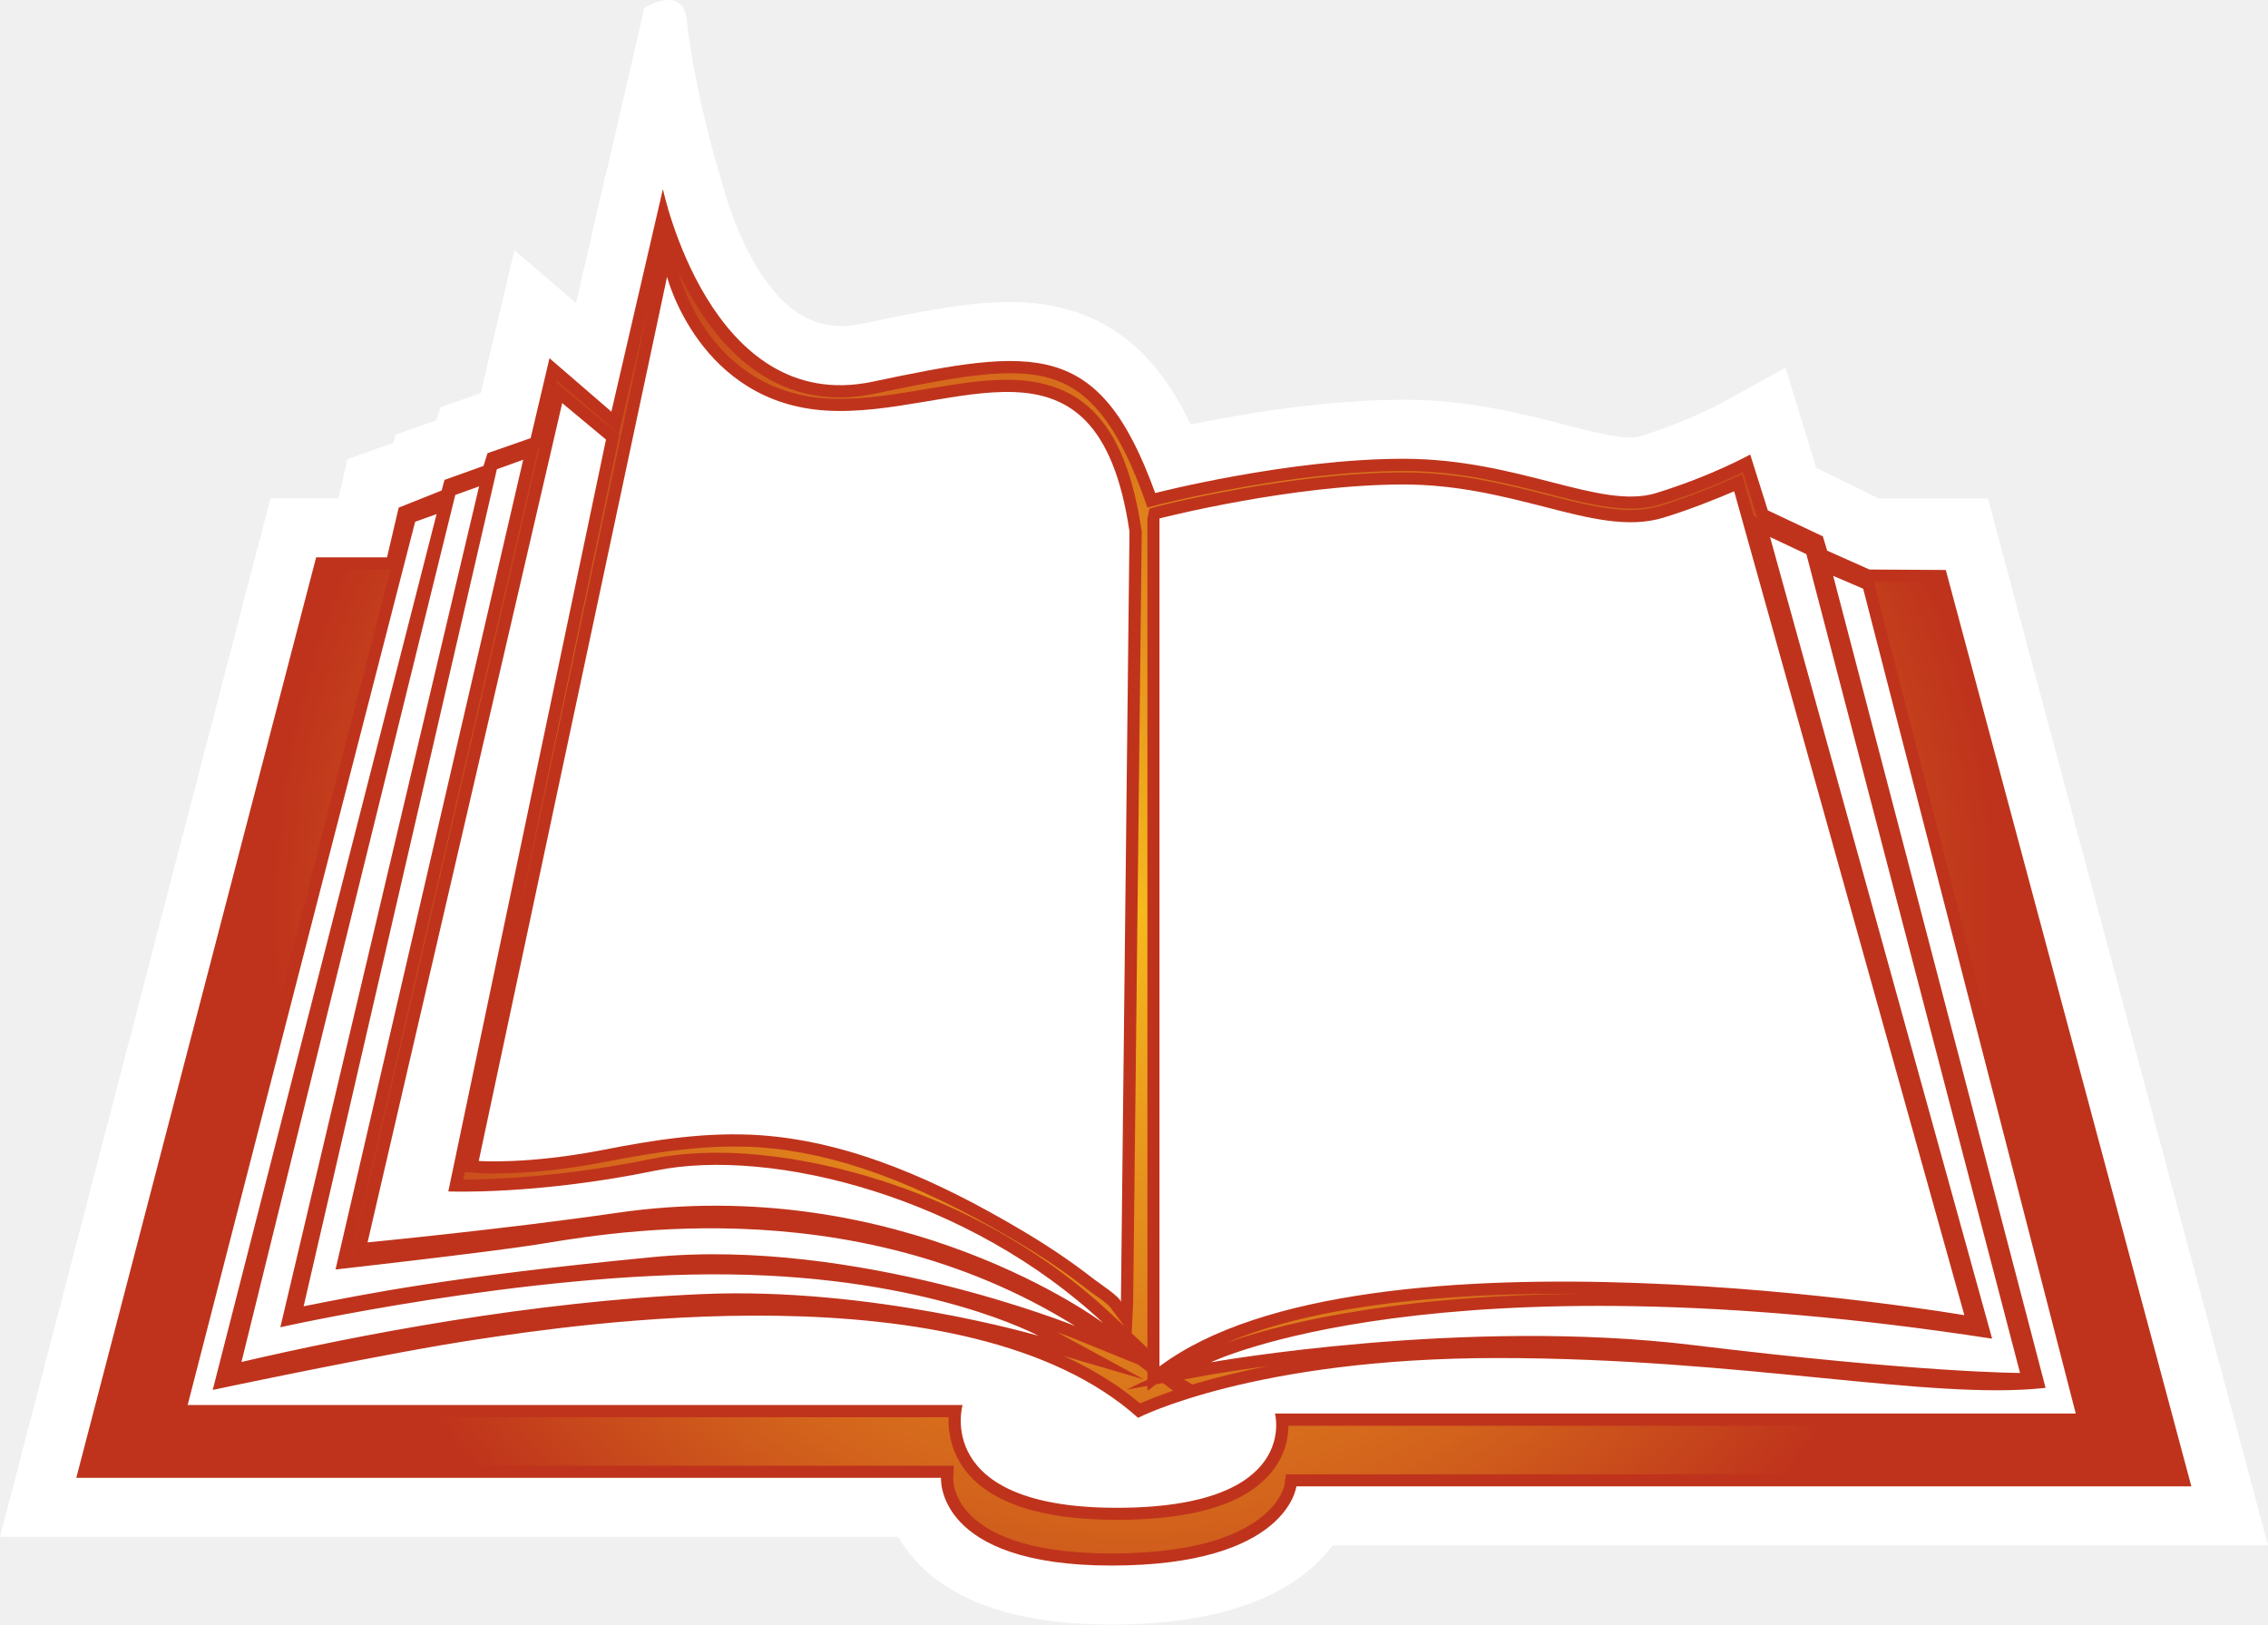
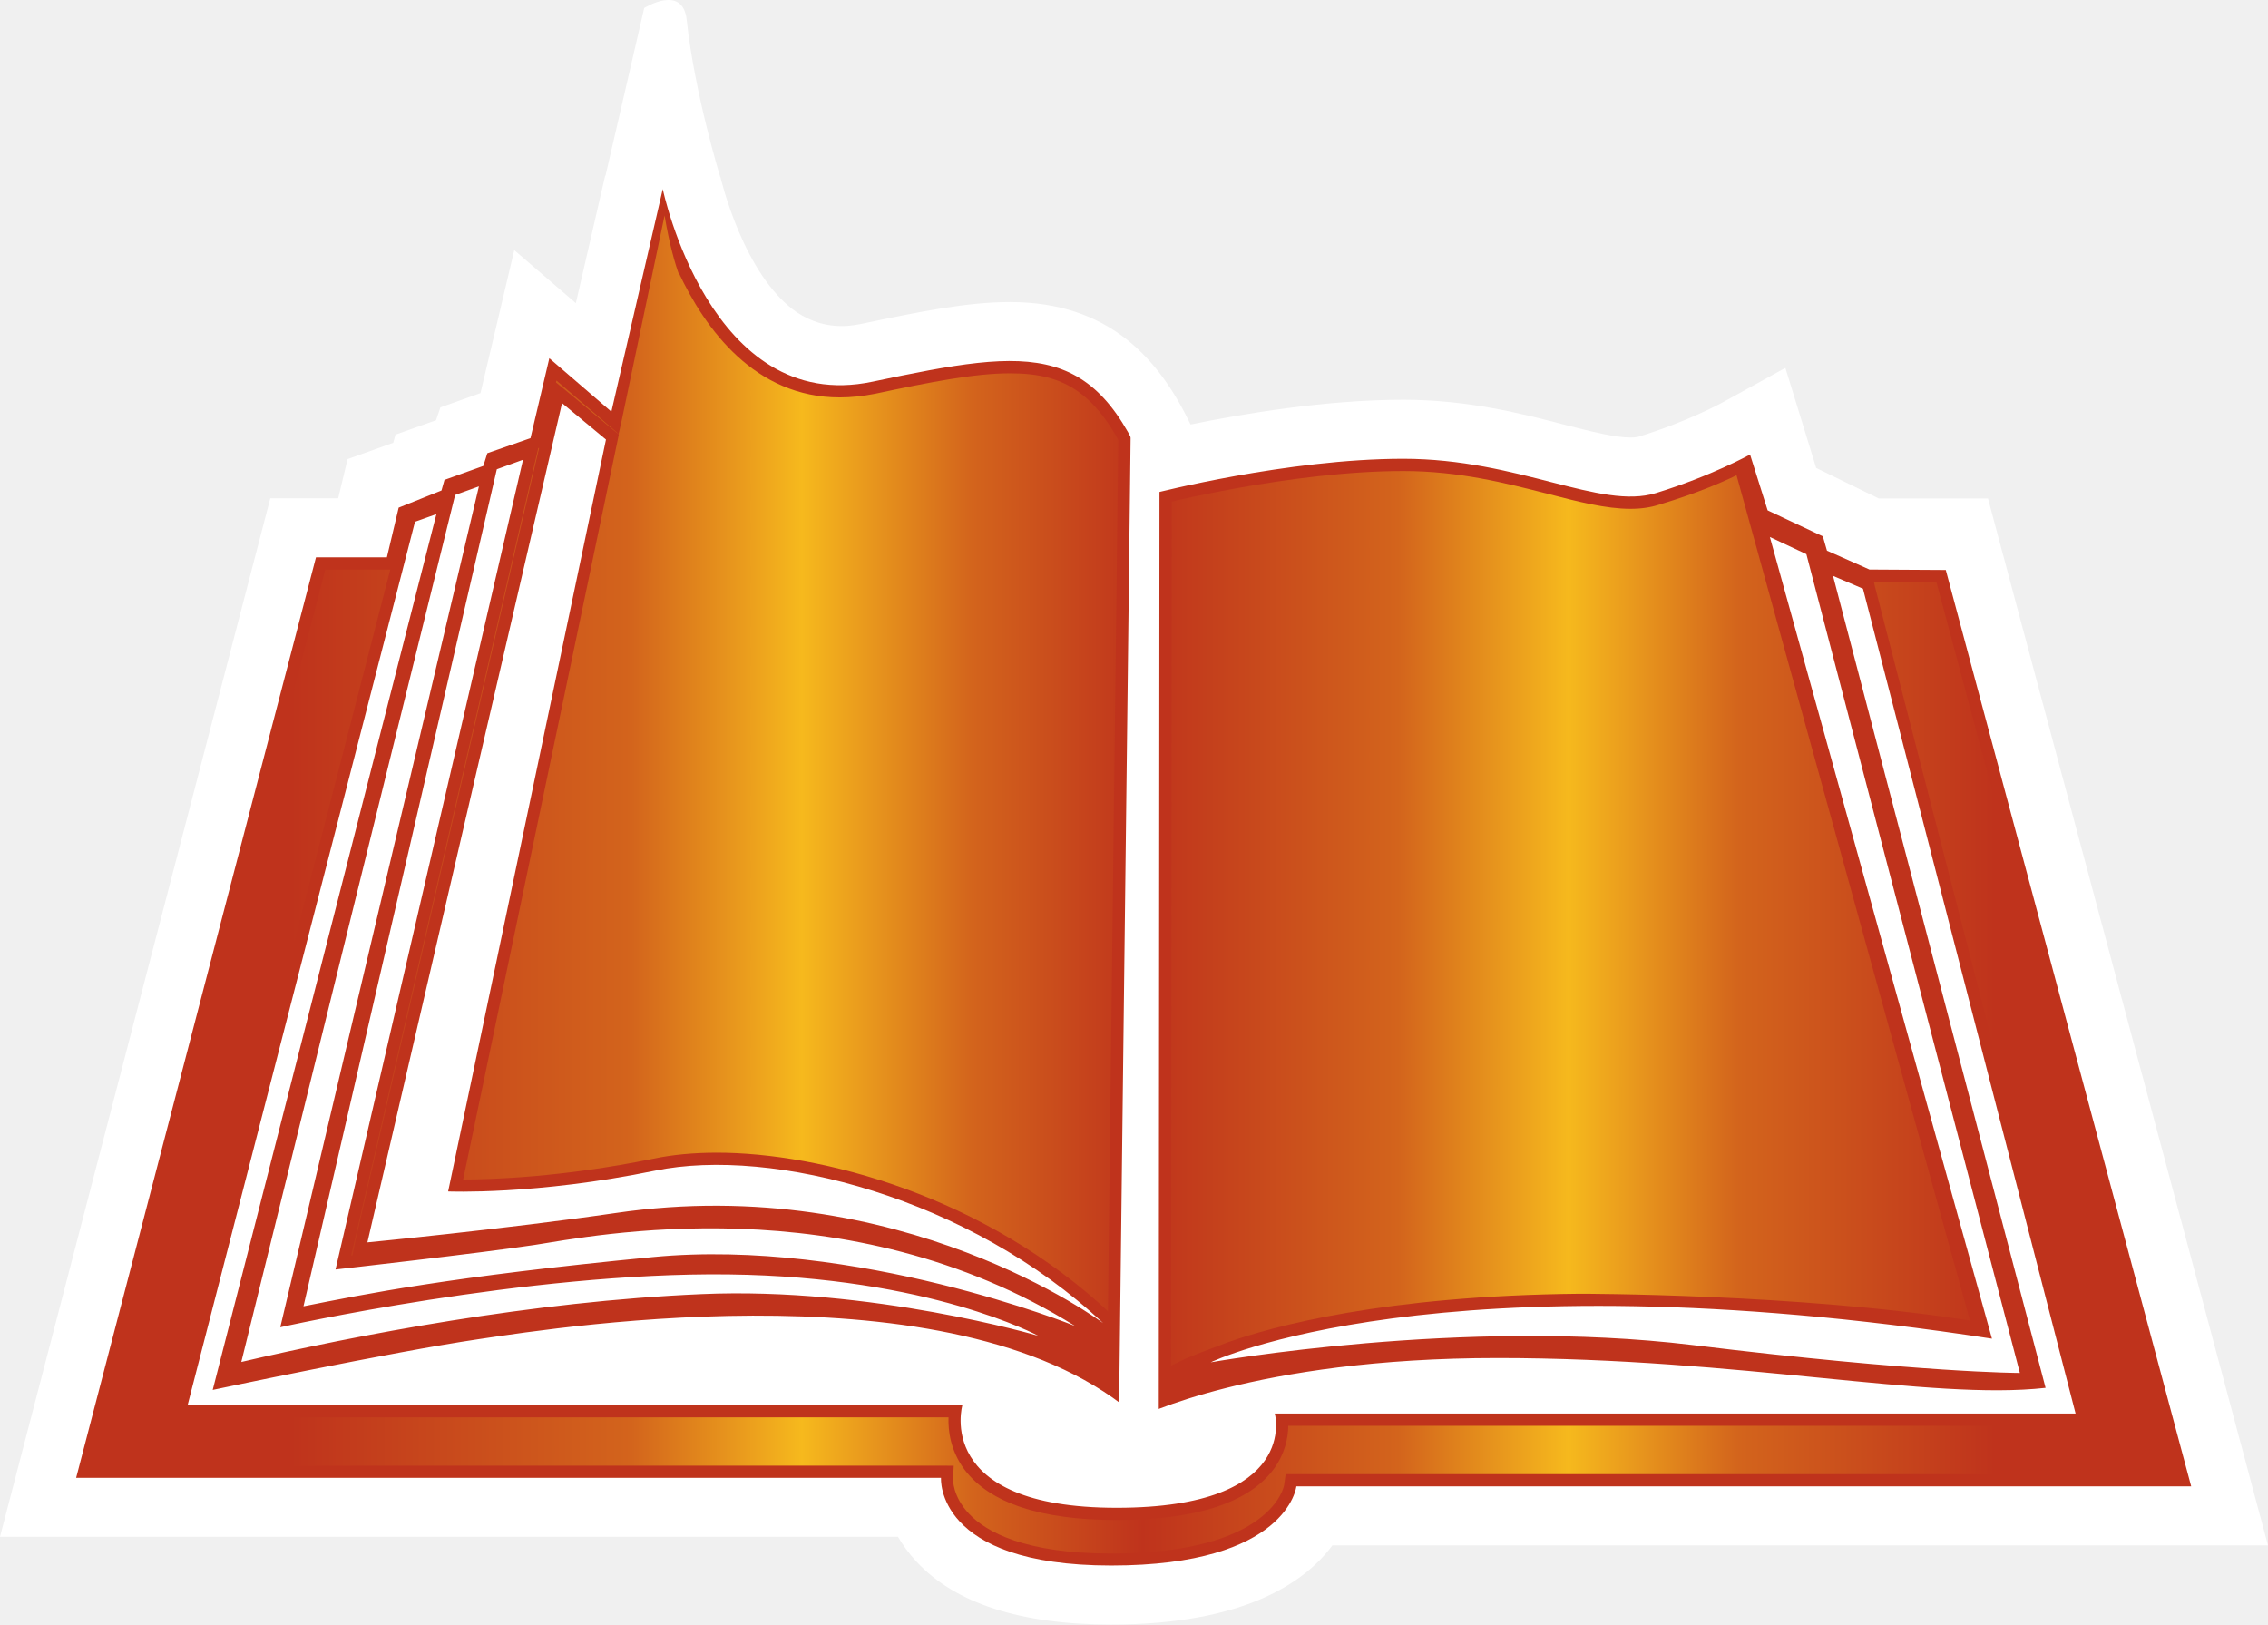
<svg xmlns="http://www.w3.org/2000/svg" xmlns:xlink="http://www.w3.org/1999/xlink" version="1.1" width="600" height="429.723">
-   <radialGradient cx="0" cy="0" r="1" fx="0" fy="0" id="radialGradient486" gradientUnits="userSpaceOnUse" gradientTransform="matrix(21.29597,0,0,-21.29597,747.9902,369.627)" spreadMethod="pad">
-     <stop style="stop-color:#f6b91d" offset="0" />
-     <stop style="stop-color:#d3641c" offset="0.7" />
-     <stop style="stop-color:#bf331c" offset="1" />
-   </radialGradient>
-   <radialGradient cx="0" cy="0" r="1" fx="0" fy="0" id="radialGradient2995" xlink:href="#radialGradient486" gradientUnits="userSpaceOnUse" gradientTransform="matrix(21.29597,0,0,-21.29597,747.9902,369.627)" spreadMethod="pad" />
-   <path d="m 525.924,131.85 -28.868,0 c -0.462,-0.215 -16.577,-8.058 -16.577,-8.058 l -8.101,-26.44 -0.172,0.086 -0.043,-0.043 -16.695,9.186 c -0.043,0.043 -9.11,4.996 -21.949,8.939 -0.333,0.086 -0.967,0.215 -2.138,0.215 -4.115,0 -10.249,-1.558 -17.34,-3.363 -11.453,-2.976 -25.72,-6.629 -42.759,-6.629 -20.563,0 -42.641,3.739 -56.274,6.543 -8.401,-17.501 -21.659,-32.391 -47.808,-32.391 -11.162,0 -23.453,2.428 -39.568,5.834 -1.096,0.205 -2.224,0.376 -3.277,0.462 -5.243,0.376 -9.734,-1.053 -13.601,-3.61 -14.138,-9.82 -20.058,-35.464 -20.144,-35.797 l -0.043,0 c -0.077,-0.172 -6.79,-22.121 -8.896,-41.513 -0.999,-9.605 -11.205,-3.148 -11.205,-3.148 -4.523,19.607 -10.196,44.242 -10.281,44.36 l -0.043,0 -7.757,33.702 -16.287,-14.02 -8.939,37.817 -10.658,3.782 -1.096,3.395 -10.743,3.814 -0.58,2.149 c -6.715,2.385 -12.129,4.319 -12.129,4.319 0,0 -2.267,9.486 -2.439,10.367 l -17.963,0 L 0,406.518 l 237.613,0 c 1.268,2.181 2.858,4.405 4.878,6.586 10.239,11.044 27.611,16.62 51.493,16.62 35.292,0 51.321,-11.205 58.541,-20.939 l 247.475,0 -74.076,-276.934 z" style="fill:#ffffff" />
-   <path d="m 337.291,373.911 c 0,0 6.833,24.925 -41.889,24.925 -48.722,0 -40.75,-27.192 -40.75,-27.192 l -205.006,0 60.185,-233.627 5.662,-2.02 -59.218,231.661 c 0,0 47.046,-9.991 70.423,-13.429 23.378,-3.481 129.05,-19.94 174.377,20.81 0,0 30.587,-15.814 95.133,-15.814 64.547,0 114.407,11.291 144.951,7.886 l -56.188,-214.783 7.929,3.395 56.242,218.189 -211.85,0 z m -216.846,-242.985 6.296,-2.267 -52.578,222.422 c 0,0 65.342,-14.643 118.64,-13.977 53.288,0.634 81.919,16.244 81.919,16.244 0,0 -44.242,-13.01 -89.063,-11.034 -44.897,1.923 -91.233,10.819 -121.777,17.952 L 120.445,130.926 z m 11.001,-6.801 6.962,-2.514 -49.645,214.192 c 0,0 38.397,-4.319 52.664,-6.5 14.944,-2.267 82.553,-16.244 142.985,21.444 0,0 -57.832,-23.421 -111.753,-18.221 -53.975,5.211 -76.053,9.787 -92.329,13.01 L 131.446,124.126 z m 17.286,-17.501 11.581,9.648 -41.717,198.883 c 0,0 23.088,1.01 54.77,-5.501 31.016,-6.371 83.262,7.22 118.511,40.331 0,0 -53.588,-40.202 -128.964,-29.125 -29.201,4.244 -65.675,7.768 -65.675,7.768 0,-0.086 51.493,-222.003 51.493,-222.003 m 27.74,-33.401 c 0,0 8.52,33.401 42.179,35.378 33.734,2.009 71.637,-25.731 80.157,32.015 0,0 -2.267,203.792 -2.267,203.835 0,-1.3 -6.092,-5.254 -6.973,-5.963 -6.328,-4.953 -13.086,-9.443 -20.058,-13.515 -20.692,-12.205 -43.941,-22.948 -68.232,-24.678 -14.106,-0.999 -28.083,1.182 -41.932,3.911 -19.929,3.857 -32.692,2.89 -32.692,2.89 L 176.472,73.223 z M 306.736,137.136 c 0.333,-0.086 0.548,-0.129 0.548,-0.129 0.333,-0.086 34.701,-8.853 63.999,-8.853 14.224,0 26.44,3.148 37.183,5.877 12,3.105 22.325,5.748 31.639,2.89 6.543,-2.009 13.182,-4.609 18.672,-6.962 l 60.894,217.931 c 0,0 -158.541,-27.192 -212.935,13.558 l 0,-224.312 z m 171.143,9.443 56.521,216.588 c 0,0 -26.053,0 -86.657,-7.391 -60.604,-7.338 -127.407,4.577 -127.407,4.577 0,0 59.422,-28.911 206.682,-6.253 l -58.756,-212.054 9.615,4.534 z m 36.882,4.19 -20.187,-0.118 -11.205,-4.996 -1.128,-3.782 -14.568,-6.876 -4.652,-14.772 c 0,0 -10.153,5.662 -24.893,10.196 -14.729,4.534 -36.259,-9.067 -66.846,-9.067 -30.597,0 -65.675,9.067 -65.675,9.067 -14.74,-40.793 -31.693,-38.526 -74.753,-29.459 -43.006,9.057 -55.479,-50.956 -55.479,-50.956 l -13.633,58.885 -16.373,-14.138 -4.985,21.143 -11.42,3.986 -1.053,3.363 -10.314,3.696 -0.762,2.804 -11.367,4.534 -3.073,13.139 -18.758,0 -63.451,243.489 228.76,0 c 0,0 -1.676,23.206 45.069,23.206 46.67,0 48.936,-20.939 48.936,-20.939 l 236.775,0 -64.966,-242.404 z" style="fill:#bf331c" />
-   <g transform="matrix(10.74345,0,0,-10.74345,-7736.077,4212.426)">
-     <path d="m 736.793,385.352 c 0.027,-0.118 0.781,-2.903 3.652,-3.071 l 0,0 c 0.106,-0.004 0.211,-0.008 0.317,-0.008 l 0,0 c 0.691,0 1.422,0.122 2.136,0.243 l 0,0 c 0.692,0.117 1.348,0.226 1.973,0.226 l 0,0 c 1.914,0 2.938,-1.137 3.317,-3.742 l 0,0 c 0,0 -0.211,-18.93 -0.211,-18.973 l 0,0 -0.036,-0.761 0.387,-0.364 0,20.426 0.051,0.242 0.223,0.063 c 0.031,0.008 3.246,0.828 6.035,0.828 l 0,0 c 1.359,0 2.511,-0.297 3.543,-0.559 l 0,0 c 0.769,-0.195 1.437,-0.367 2.047,-0.367 l 0,0 c 0.269,0 0.503,0.035 0.722,0.098 l 0,0 c 0.512,0.156 1.086,0.371 1.707,0.64 l 0,0 0.317,0.133 0.089,-0.328 0.196,-0.683 0.086,-0.043 -0.028,0.082 -0.324,1.039 c -0.394,-0.196 -1.129,-0.524 -2.047,-0.805 l 0,0 c -0.218,-0.066 -0.457,-0.098 -0.718,-0.098 l 0,0 c -0.606,0 -1.274,0.168 -2.047,0.368 l 0,0 c -1.024,0.261 -2.184,0.558 -3.543,0.558 l 0,0 c -2.778,0 -6.008,-0.824 -6.043,-0.832 l 0,0 -0.266,-0.07 -0.09,0.258 c -0.922,2.55 -1.906,3.05 -3.293,3.05 l 0,0 c -0.867,0 -1.968,-0.218 -3.32,-0.5 l 0,0 c -0.297,-0.062 -0.586,-0.097 -0.867,-0.097 l 0,0 c -2.09,0 -3.317,1.679 -3.981,3.105 l 0,0 0.016,-0.058 z m -1.367,-3.461 -0.114,-0.489 0.016,-0.015 -0.039,-0.18 -2.453,-11.699 3.242,15.219 -0.652,-2.836 z m -1.656,0.789 0.339,-0.285 1.082,-0.895 0.11,-0.086 -0.367,0.316 -1.153,0.997 -0.011,-0.047 z m -0.442,-1.621 -0.078,-0.356 -4.523,-19.519 c 0.011,0 0.019,0 0.031,0 l 0,0 0.07,0.378 c 0.004,0.004 0.008,0.012 4.527,19.504 l 0,0 -0.027,-0.007 z m -3.723,-2.989 -1.515,0 -5.75,-22.066 20.906,0 0.316,0 -0.015,-0.316 c 0,-0.02 -0.016,-0.438 0.398,-0.872 l 0,0 c 0.422,-0.445 1.371,-0.972 3.493,-0.972 l 0,0 c 3.976,0 4.265,1.672 4.265,1.687 l 0,0 0.035,0.262 0.262,0 21.641,0 -5.883,21.969 -1.539,0.008 0.023,-0.094 5.235,-20.313 0.093,-0.375 -0.386,0 -19.383,0 c -0.004,-0.285 -0.071,-0.691 -0.379,-1.093 l 0,0 c -0.621,-0.813 -1.914,-1.223 -3.852,-1.223 l 0,0 c -1.867,0 -3.121,0.418 -3.742,1.238 l 0,0 c -0.351,0.473 -0.406,0.961 -0.398,1.289 l 0,0 -18.735,0 -0.386,0 0.097,0.375 5.282,20.496 -0.083,0 z m 5.364,-14.586 c -1.278,-0.25 -2.25,-0.285 -2.719,-0.285 l 0,0 c -0.266,0 -0.41,0.012 -0.41,0.012 l 0,0 -0.32,0.023 -0.04,-0.183 c 0.7,0 2.458,0.058 4.672,0.515 l 0,0 c 0.477,0.094 1.008,0.145 1.578,0.145 l 0,0 c 2.532,0 6.594,-1.043 9.715,-3.977 l 0,0 0.317,-0.296 -0.352,0.472 c -0.043,0.055 -0.191,0.176 -0.457,0.356 l 0,0 -0.109,0.082 c -0.535,0.422 -1.137,0.828 -1.836,1.238 l 0,0 c -2.383,1.402 -4.356,2.121 -6.223,2.258 l 0,0 c -0.215,0.015 -0.43,0.019 -0.64,0.019 l 0,0 c -1.083,0 -2.165,-0.183 -3.176,-0.379 m 15.304,-4.453 c 1.071,0.383 3.825,1.16 8.711,1.207 l 0,0 c -0.144,0 -0.289,0 -0.437,0 l 0,0 c -3.598,0 -6.367,-0.406 -8.274,-1.207 m -2.031,-0.902 -1.976,0.578 c 0.718,-0.328 1.351,-0.719 1.882,-1.168 l 0,0 c 0.164,0.07 0.434,0.184 0.813,0.313 l 0,0 -0.25,0.187 -0.172,-0.031 -0.211,-0.16 0,0.121 -0.512,-0.09 0.512,0.246 0,0.195 -0.234,0.176 -1.656,0.672 c -0.008,0 -0.126,0.051 -0.336,0.125 l 0,0 2.14,-1.164 z m 1.699,0.129 -0.714,-0.129 0.207,-0.125 c 0.492,0.144 1.117,0.308 1.871,0.457 l 0,0 c -0.844,-0.113 -1.352,-0.203 -1.364,-0.203" style="fill:url(#radialGradient2995)" />
-   </g>
+   <linearGradient id="linearGradient2989">
+     <stop style="stop-color:#bf331c;" offset="0" />
+     <stop style="stop-color:#d3641c;" offset="0.2" />
+     <stop style="stop-color:#f6b91d;" offset="0.3" />
+     <stop style="stop-color:#d3641c;" offset="0.4" />
+     <stop style="stop-color:#bf331c;" offset="0.5" />
+     <stop style="stop-color:#d3641c;" offset="0.65" />
+     <stop style="stop-color:#f6b91d;" offset="0.75" />
+     <stop style="stop-color:#d3641c;" offset="0.85" />
+     <stop style="stop-color:#bf331c;" offset="1" />
+   </linearGradient>
+   <linearGradient xlink:href="#linearGradient2989" id="linearGradient2995" x1="76.895" y1="247.206" x2="527.624" y2="247.206" gradientUnits="userSpaceOnUse" />
+   <path d="m 525.924,131.85 -28.911,0 c -0.462,-0.215 -16.534,-8.058 -16.534,-8.058 l -8.144,-26.44 -0.172,0.086 0,-0.043 -16.695,9.186 c -0.086,0.043 -9.153,4.996 -21.992,8.939 -0.333,0.086 -0.967,0.215 -2.138,0.215 -4.115,0 -10.249,-1.558 -17.34,-3.363 -11.41,-2.976 -25.72,-6.629 -42.759,-6.629 -20.563,0 -42.598,3.739 -56.274,6.543 -8.401,-17.501 -21.616,-32.391 -47.765,-32.391 -11.162,0 -23.453,2.428 -39.611,5.834 -1.096,0.205 -2.224,0.376 -3.277,0.462 -5.2,0.376 -9.691,-1.053 -13.558,-3.61 -14.181,-9.82 -20.058,-35.464 -20.187,-35.797 l -0.043,0 c -0.034,-0.172 -6.79,-22.121 -8.853,-41.513 -1.042,-9.605 -11.248,-3.148 -11.248,-3.148 -4.523,19.607 -10.196,44.242 -10.239,44.36 l -0.086,0 -7.757,33.702 -16.287,-14.02 -8.939,37.817 -10.615,3.782 -1.139,3.395 -10.743,3.814 -0.58,2.149 c -6.715,2.385 -12.086,4.319 -12.086,4.319 0,0 -2.267,9.486 -2.482,10.367 l -17.963,0 L 0,406.518 l 237.57,0 c 1.268,2.181 2.858,4.405 4.91,6.586 10.249,11.044 27.578,16.62 51.461,16.62 35.292,0 51.321,-11.205 58.541,-20.939 l 247.518,0 -74.076,-276.934 z" style="fill:#ffffff" />
+   <path d="m 337.248,373.911 c 0,0 6.833,24.925 -41.846,24.925 -48.722,0 -40.793,-27.192 -40.793,-27.192 l -204.963,0 60.142,-233.627 5.662,-2.02 -59.175,231.661 c 0,0 47.003,-9.991 70.38,-13.429 23.421,-3.481 129.093,-19.94 174.42,20.81 0,0 30.544,-15.814 95.09,-15.814 64.547,0 114.407,11.291 144.994,7.886 l -56.231,-214.783 7.929,3.395 56.242,218.189 -211.85,0 z M 120.402,130.926 l 6.296,-2.267 -52.546,222.422 c 0,0 65.309,-14.643 118.608,-13.977 53.287,0.634 81.919,16.244 81.919,16.244 0,0 -44.199,-13.01 -89.063,-11.034 -44.854,1.923 -91.233,10.819 -121.777,17.952 L 120.402,130.926 z m 11.034,-6.801 6.93,-2.514 -49.602,214.192 c 0,0 38.354,-4.319 52.664,-6.5 14.901,-2.267 82.51,-16.244 142.985,21.444 0,0 -57.875,-23.421 -111.796,-18.221 -53.975,5.211 -76.053,9.787 -92.329,13.01 L 131.435,124.126 z m 17.254,-17.501 11.624,9.648 -41.76,198.883 c 0,0 23.131,1.01 54.77,-5.501 31.016,-6.371 83.262,7.22 118.511,40.331 0,0 -53.588,-40.202 -128.964,-29.125 -29.201,4.244 -65.675,7.768 -65.675,7.768 0.043,-0.086 51.493,-222.003 51.493,-222.003 m 27.783,-33.401 c 0,0 8.477,33.401 42.179,35.378 33.691,2.009 71.637,-25.731 80.157,32.015 0,0 -2.31,203.792 -2.31,203.835 0,-1.3 -6.092,-5.254 -6.93,-5.963 -6.339,-4.953 -13.128,-9.443 -20.101,-13.515 -20.692,-12.205 -43.941,-22.948 -68.199,-24.678 -14.138,-0.999 -28.116,1.182 -41.921,3.911 -19.972,3.857 -32.735,2.89 -32.735,2.89 L 176.472,73.223 z M 306.736,137.136 c 0.333,-0.086 0.505,-0.129 0.505,-0.129 0.376,-0.086 34.701,-8.853 63.999,-8.853 14.224,0 26.44,3.148 37.183,5.877 12,3.105 22.368,5.748 31.639,2.89 6.543,-2.009 13.182,-4.609 18.715,-6.962 l 60.851,217.931 c 0,0 -158.541,-27.192 -212.935,13.558 l 0.043,-224.312 z m 171.143,9.443 56.478,216.588 c 0,0 -26.053,0 -86.657,-7.391 -60.604,-7.338 -127.407,4.577 -127.407,4.577 0,0 59.465,-28.911 206.682,-6.253 l -58.756,-212.054 9.658,4.534 z m 36.882,4.19 -20.187,-0.118 -11.248,-4.996 -1.085,-3.782 -14.611,-6.876 -4.652,-14.772 c 0,0 -10.153,5.662 -24.893,10.196 -14.729,4.534 -36.259,-9.067 -66.846,-9.067 -30.554,0 -65.675,9.067 -65.675,9.067 C 290.868,89.629 273.872,91.896 230.812,100.963 187.806,110.02 175.333,50.007 175.333,50.007 l -13.59,58.885 -16.416,-14.138 -4.985,21.143 -11.42,3.986 -1.053,3.363 -10.281,3.696 -0.795,2.804 -11.324,4.534 -3.116,13.139 -18.758,0 -63.451,243.489 228.803,0 c 0,0 -1.719,23.206 45.026,23.206 46.712,0 48.979,-20.939 48.979,-20.939 l 236.732,0 -64.923,-242.404 z" style="fill:#bf331c" />
+   <path d="m 175.812,57 -11.438,54.688 -0.719,3.125 -4,-3.469 -12.438,-10.688 -0.125,0.5 3.688,3.031 11.594,9.625 1.344,1.094 -40.781,195.125 L 122.531,312 c 7.391,0 26.402,-0.602 50.156,-5.469 5.125,-1.096 10.833,-1.625 17,-1.625 27.159,0 70.782,11.186 104.312,42.75 l 3.25,3 -0.125,-0.188 c 0.954,0.909 1.773,1.698 2.25,2.156 l 1.625,1.562 2.469,2.344 c 1.45,1.674 3.119,3.441 5.125,5.281 5.35,-2.462 3.04,-1.853 16.219,-6.75 11.71,-4.158 41.201,-12.339 93.156,-12.844 0,0 57.818,-0.035 103.188,7.094 l -61.75,-223.594 c -4.276,2.063 -10.458,4.731 -20.406,7.75 -2.299,0.752 -4.81,1.125 -7.625,1.125 -6.543,0 -13.727,-1.851 -22.031,-4 -11.001,-2.804 -23.407,-6 -38.094,-6 -29.759,0 -64.499,8.852 -64.875,8.938 l -2.844,0.75 -1,-2.781 c -9.948,-27.525 -20.141,-32.75 -35.375,-32.75 -9.315,0 -21.131,2.334 -35.656,5.406 -3.191,0.623 -6.305,0.969 -9.281,0.969 -22.454,0.043 -35.648,-17.973 -42.781,-33.25 l 0.188,0.531 c 0.019,0.086 0.16,0.59 0.25,0.906 C 178.556,69.789 177.078,64.575 175.812,57 z m -33.188,61.469 -0.219,0.062 -0.906,3.844 -48.594,209.688 0.344,0 L 94.062,328 c 0.043,-0.043 0.013,-0.163 48.562,-209.531 z m -56.562,32.188 -61.75,237.031 224.594,0 3.406,0.031 -0.188,3.406 c 0,0.172 -0.167,4.681 4.281,9.344 4.534,4.781 14.733,10.469 37.562,10.469 42.684,0 45.75,-17.964 45.75,-18.125 l 0.406,-2.875 2.812,0 232.562,0 -63.219,-235.969 -16.531,-0.094 0.219,1.062 56.219,218.188 1.062,4.031 -4.188,0 -208.25,0 c -0.043,3.062 -0.786,7.4 -4.062,11.719 -6.672,8.734 -20.585,13.188 -41.406,13.188 -20.015,0 -33.516,-4.491 -40.188,-13.344 -3.739,-5.039 -4.348,-10.332 -4.219,-13.812 l -201.344,0 -4.125,0 1.031,-4.062 56.75,-220.188 -0.906,0 -16.281,0 z" style="fill:url(#linearGradient2995)" />
+   <path d="m 296.268,354.043 2.834,-238.227" style="stroke:#bf331c;stroke-width:6.5;stroke-miterlimit:4" />
+   <path d="M 306.558,364.848 306.74,131.693" style="stroke:#bf331c;stroke-width:6.5;stroke-miterlimit:4" />
+   <path d="m 299.199,107.678 7.557,3.007 -0.216,276.321 -10.592,-6.09 z" style="fill:#ffffff" />
</svg>
